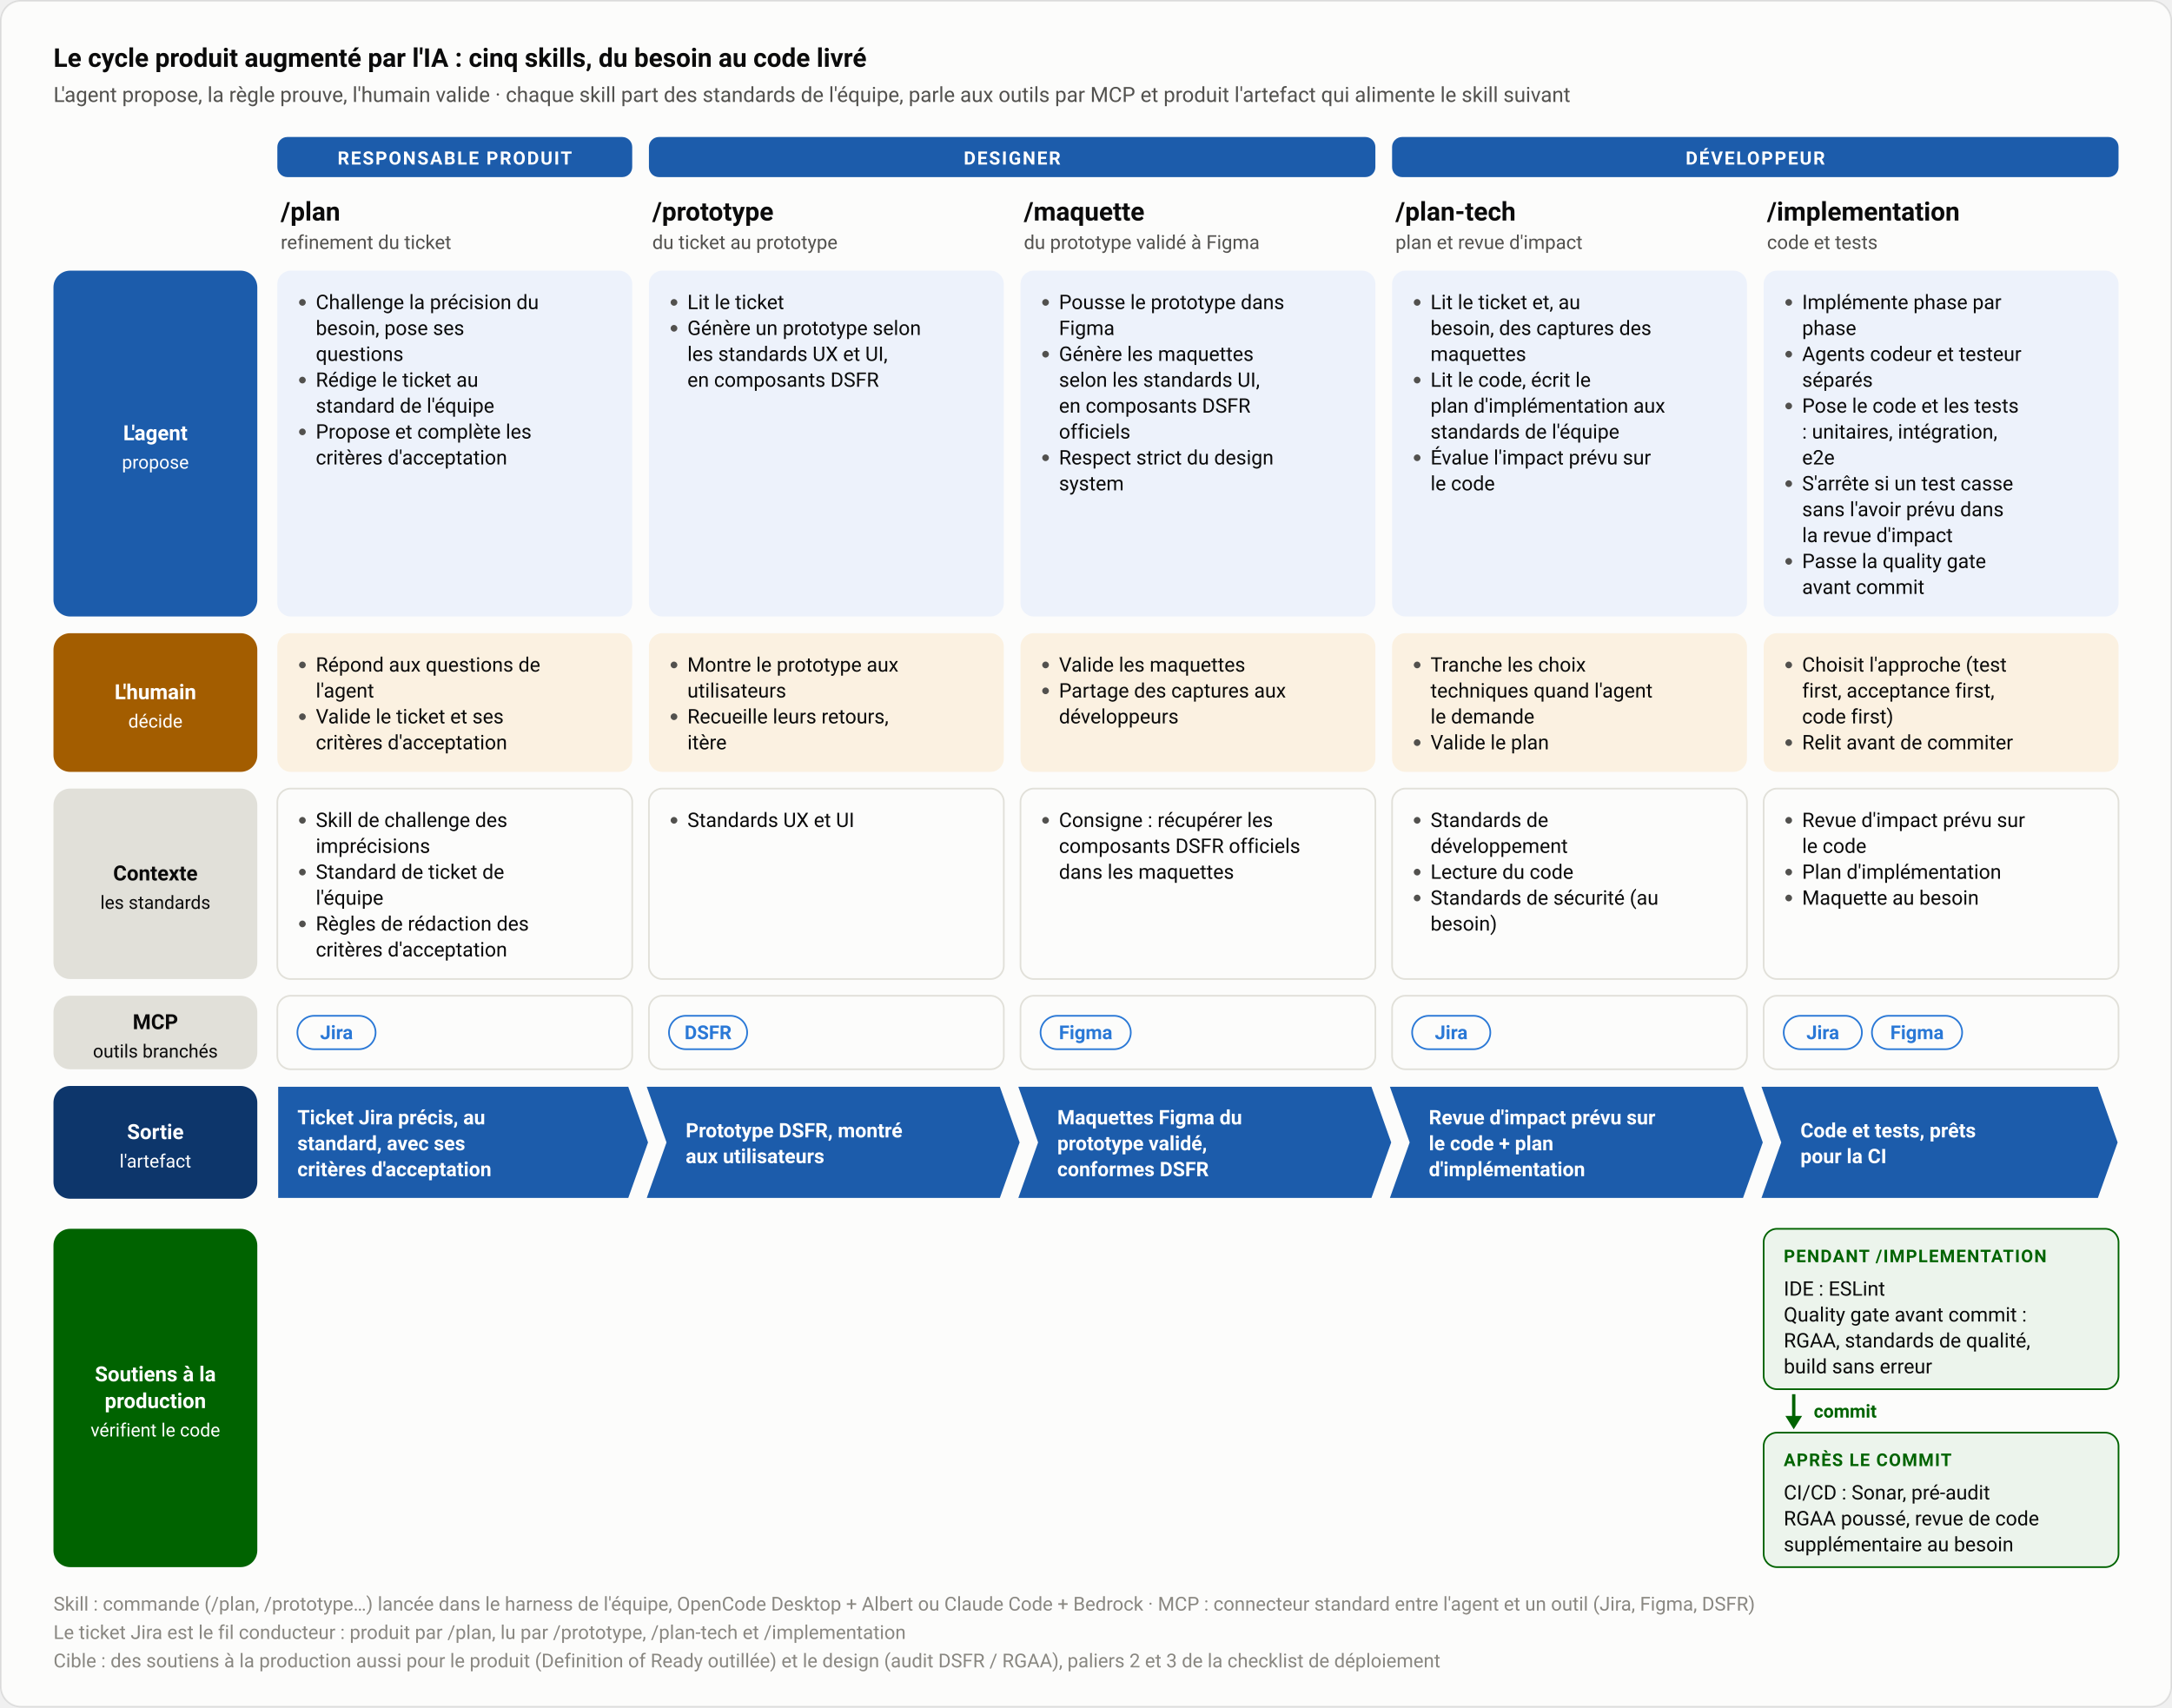
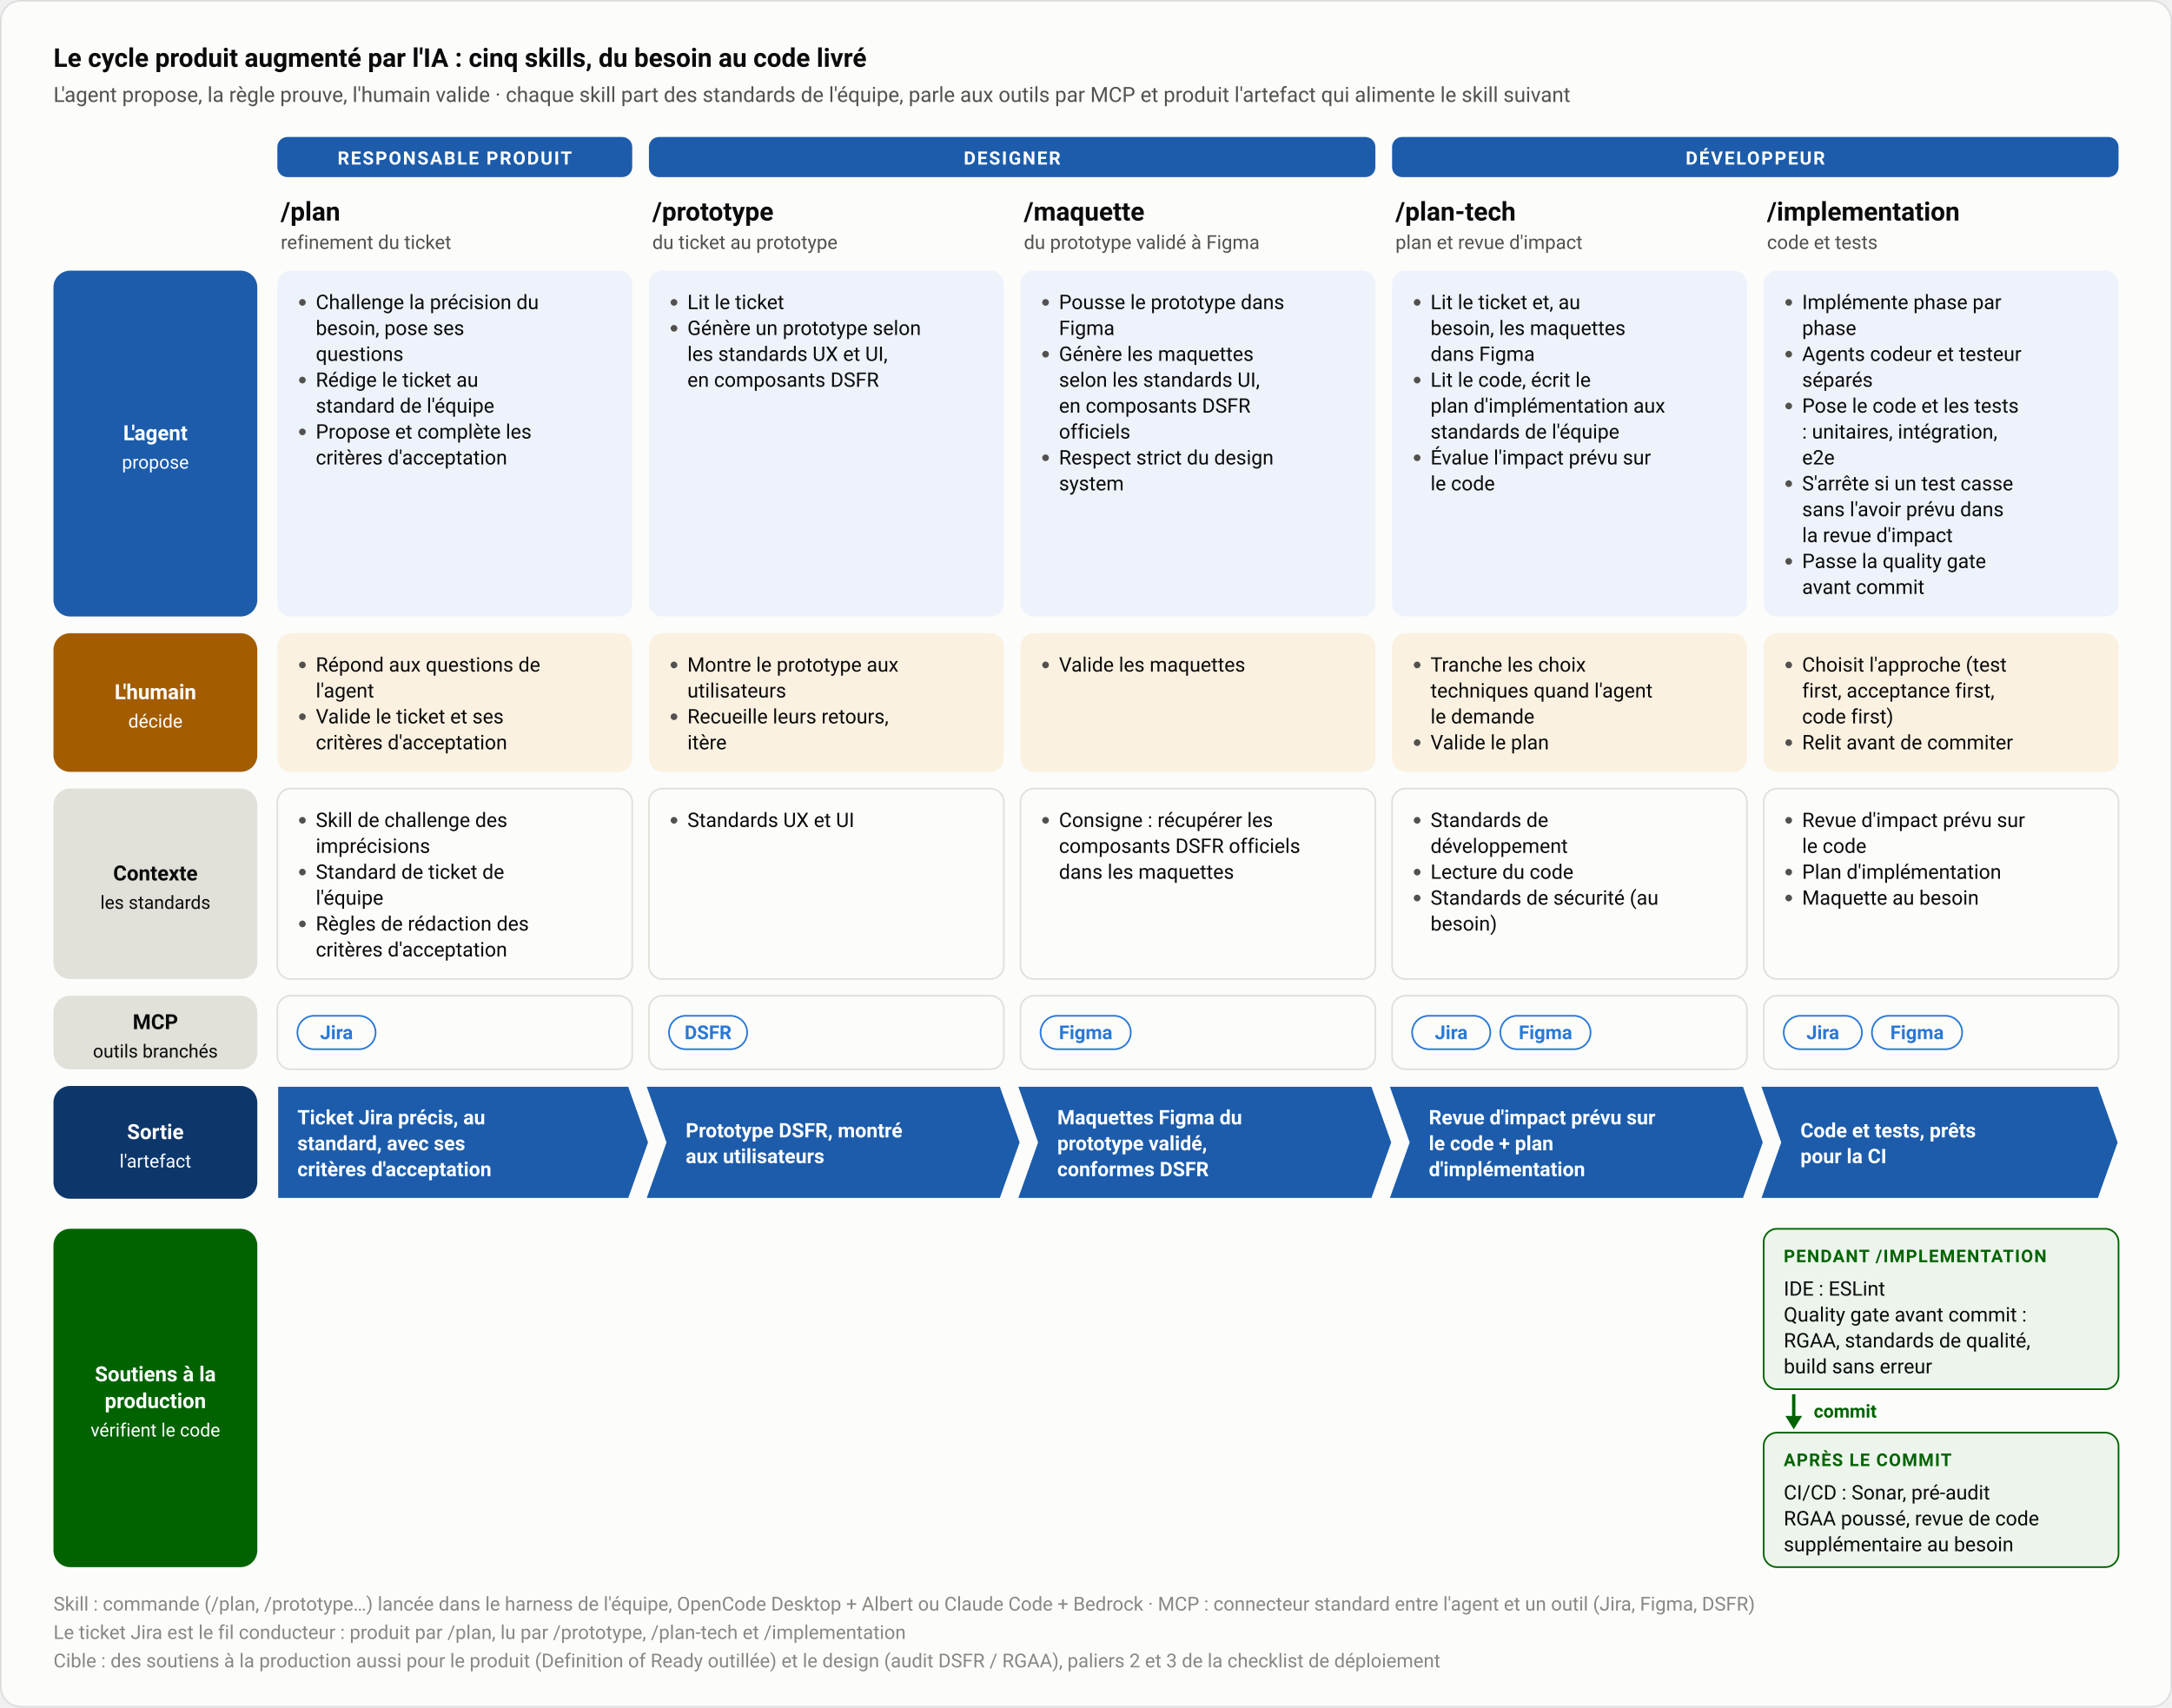
<svg xmlns="http://www.w3.org/2000/svg" width="1300" height="1022.0" viewBox="0 0 1300 1022.0" font-family="-apple-system,'Segoe UI',system-ui,Roboto,'Helvetica Neue',Arial,sans-serif">
  <rect x="0.5" y="0.5" width="1299" height="1021.0" rx="12" fill="#fcfcfb" stroke="rgba(11,11,11,0.10)" />
  <text x="32.0" y="40.0" font-size="15.5" fill="#0b0b0b" font-weight="600" text-anchor="start">Le cycle produit augmenté par l'IA : cinq skills, du besoin au code livré</text>
  <text x="32.0" y="61.0" font-size="12.5" fill="#52514e" font-weight="normal" text-anchor="start">L'agent propose, la règle prouve, l'humain valide · chaque skill part des standards de l'équipe, parle aux outils par MCP et produit l'artefact qui alimente le skill suivant</text>
  <rect x="166.0" y="82.0" width="212.4" height="24.0" rx="6" fill="#1c5cab" />
  <text x="272.2" y="98.5" font-size="11" fill="#ffffff" font-weight="600" text-anchor="middle" letter-spacing="0.08em">RESPONSABLE PRODUIT</text>
  <rect x="388.4" y="82.0" width="434.8" height="24.0" rx="6" fill="#1c5cab" />
  <text x="605.8" y="98.5" font-size="11" fill="#ffffff" font-weight="600" text-anchor="middle" letter-spacing="0.08em">DESIGNER</text>
  <rect x="833.2" y="82.0" width="434.8" height="24.0" rx="6" fill="#1c5cab" />
  <text x="1050.6" y="98.5" font-size="11" fill="#ffffff" font-weight="600" text-anchor="middle" letter-spacing="0.08em">DÉVELOPPEUR</text>
  <text x="168.0" y="132.0" font-size="15.5" fill="#0b0b0b" font-weight="600" text-anchor="start">/plan</text>
  <text x="168.0" y="149.0" font-size="11.5" fill="#52514e" font-weight="normal" text-anchor="start">refinement du ticket</text>
  <text x="390.4" y="132.0" font-size="15.5" fill="#0b0b0b" font-weight="600" text-anchor="start">/prototype</text>
  <text x="390.4" y="149.0" font-size="11.5" fill="#52514e" font-weight="normal" text-anchor="start">du ticket au prototype</text>
  <text x="612.8" y="132.0" font-size="15.5" fill="#0b0b0b" font-weight="600" text-anchor="start">/maquette</text>
  <text x="612.8" y="149.0" font-size="11.5" fill="#52514e" font-weight="normal" text-anchor="start">du prototype validé à Figma</text>
  <text x="835.2" y="132.0" font-size="15.5" fill="#0b0b0b" font-weight="600" text-anchor="start">/plan-tech</text>
  <text x="835.2" y="149.0" font-size="11.5" fill="#52514e" font-weight="normal" text-anchor="start">plan et revue d'impact</text>
  <text x="1057.6" y="132.0" font-size="15.5" fill="#0b0b0b" font-weight="600" text-anchor="start">/implementation</text>
  <text x="1057.6" y="149.0" font-size="11.5" fill="#52514e" font-weight="normal" text-anchor="start">code et tests</text>
  <rect x="32.0" y="162.0" width="122.0" height="207.0" rx="10" fill="#1c5cab" />
  <text x="93.0" y="263.5" font-size="12.5" fill="#ffffff" font-weight="600" text-anchor="middle">L'agent</text>
  <text x="93.0" y="280.5" font-size="11" fill="#ffffff" font-weight="normal" text-anchor="middle">propose</text>
  <rect x="166.0" y="162.0" width="212.4" height="207.0" rx="8" fill="#edf2fb" />
  <circle cx="181.0" cy="181.0" r="2" fill="#52514e" />
  <text x="189.0" y="185.0" font-size="12" fill="#0b0b0b" font-weight="normal" text-anchor="start">Challenge la précision du</text>
  <text x="189.0" y="200.5" font-size="12" fill="#0b0b0b" font-weight="normal" text-anchor="start">besoin, pose ses</text>
  <text x="189.0" y="216.0" font-size="12" fill="#0b0b0b" font-weight="normal" text-anchor="start">questions</text>
  <circle cx="181.0" cy="227.5" r="2" fill="#52514e" />
  <text x="189.0" y="231.5" font-size="12" fill="#0b0b0b" font-weight="normal" text-anchor="start">Rédige le ticket au</text>
  <text x="189.0" y="247.0" font-size="12" fill="#0b0b0b" font-weight="normal" text-anchor="start">standard de l'équipe</text>
  <circle cx="181.0" cy="258.5" r="2" fill="#52514e" />
  <text x="189.0" y="262.5" font-size="12" fill="#0b0b0b" font-weight="normal" text-anchor="start">Propose et complète les</text>
  <text x="189.0" y="278.0" font-size="12" fill="#0b0b0b" font-weight="normal" text-anchor="start">critères d'acceptation</text>
  <rect x="388.4" y="162.0" width="212.4" height="207.0" rx="8" fill="#edf2fb" />
  <circle cx="403.4" cy="181.0" r="2" fill="#52514e" />
  <text x="411.4" y="185.0" font-size="12" fill="#0b0b0b" font-weight="normal" text-anchor="start">Lit le ticket</text>
  <circle cx="403.4" cy="196.5" r="2" fill="#52514e" />
  <text x="411.4" y="200.5" font-size="12" fill="#0b0b0b" font-weight="normal" text-anchor="start">Génère un prototype selon</text>
  <text x="411.4" y="216.0" font-size="12" fill="#0b0b0b" font-weight="normal" text-anchor="start">les standards UX et UI,</text>
  <text x="411.4" y="231.5" font-size="12" fill="#0b0b0b" font-weight="normal" text-anchor="start">en composants DSFR</text>
  <rect x="610.8" y="162.0" width="212.4" height="207.0" rx="8" fill="#edf2fb" />
  <circle cx="625.8" cy="181.0" r="2" fill="#52514e" />
  <text x="633.8" y="185.0" font-size="12" fill="#0b0b0b" font-weight="normal" text-anchor="start">Pousse le prototype dans</text>
  <text x="633.8" y="200.5" font-size="12" fill="#0b0b0b" font-weight="normal" text-anchor="start">Figma</text>
  <circle cx="625.8" cy="212.0" r="2" fill="#52514e" />
  <text x="633.8" y="216.0" font-size="12" fill="#0b0b0b" font-weight="normal" text-anchor="start">Génère les maquettes</text>
  <text x="633.8" y="231.5" font-size="12" fill="#0b0b0b" font-weight="normal" text-anchor="start">selon les standards UI,</text>
  <text x="633.8" y="247.0" font-size="12" fill="#0b0b0b" font-weight="normal" text-anchor="start">en composants DSFR</text>
  <text x="633.8" y="262.5" font-size="12" fill="#0b0b0b" font-weight="normal" text-anchor="start">officiels</text>
  <circle cx="625.8" cy="274.0" r="2" fill="#52514e" />
  <text x="633.8" y="278.0" font-size="12" fill="#0b0b0b" font-weight="normal" text-anchor="start">Respect strict du design</text>
  <text x="633.8" y="293.5" font-size="12" fill="#0b0b0b" font-weight="normal" text-anchor="start">system</text>
  <rect x="833.2" y="162.0" width="212.4" height="207.0" rx="8" fill="#edf2fb" />
  <circle cx="848.2" cy="181.0" r="2" fill="#52514e" />
  <text x="856.2" y="185.0" font-size="12" fill="#0b0b0b" font-weight="normal" text-anchor="start">Lit le ticket et, au</text>
-   <text x="856.2" y="200.5" font-size="12" fill="#0b0b0b" font-weight="normal" text-anchor="start">besoin, des captures des</text>
-   <text x="856.2" y="216.0" font-size="12" fill="#0b0b0b" font-weight="normal" text-anchor="start">maquettes</text>
+   <text x="856.2" y="200.5" font-size="12" fill="#0b0b0b" font-weight="normal" text-anchor="start">besoin, les maquettes</text>
+   <text x="856.2" y="216.0" font-size="12" fill="#0b0b0b" font-weight="normal" text-anchor="start">dans Figma</text>
  <circle cx="848.2" cy="227.5" r="2" fill="#52514e" />
  <text x="856.2" y="231.5" font-size="12" fill="#0b0b0b" font-weight="normal" text-anchor="start">Lit le code, écrit le</text>
  <text x="856.2" y="247.0" font-size="12" fill="#0b0b0b" font-weight="normal" text-anchor="start">plan d'implémentation aux</text>
  <text x="856.2" y="262.5" font-size="12" fill="#0b0b0b" font-weight="normal" text-anchor="start">standards de l'équipe</text>
  <circle cx="848.2" cy="274.0" r="2" fill="#52514e" />
  <text x="856.2" y="278.0" font-size="12" fill="#0b0b0b" font-weight="normal" text-anchor="start">Évalue l'impact prévu sur</text>
  <text x="856.2" y="293.5" font-size="12" fill="#0b0b0b" font-weight="normal" text-anchor="start">le code</text>
  <rect x="1055.6" y="162.0" width="212.4" height="207.0" rx="8" fill="#edf2fb" />
  <circle cx="1070.6" cy="181.0" r="2" fill="#52514e" />
  <text x="1078.6" y="185.0" font-size="12" fill="#0b0b0b" font-weight="normal" text-anchor="start">Implémente phase par</text>
  <text x="1078.6" y="200.5" font-size="12" fill="#0b0b0b" font-weight="normal" text-anchor="start">phase</text>
  <circle cx="1070.6" cy="212.0" r="2" fill="#52514e" />
  <text x="1078.6" y="216.0" font-size="12" fill="#0b0b0b" font-weight="normal" text-anchor="start">Agents codeur et testeur</text>
  <text x="1078.6" y="231.5" font-size="12" fill="#0b0b0b" font-weight="normal" text-anchor="start">séparés</text>
  <circle cx="1070.6" cy="243.0" r="2" fill="#52514e" />
  <text x="1078.6" y="247.0" font-size="12" fill="#0b0b0b" font-weight="normal" text-anchor="start">Pose le code et les tests</text>
  <text x="1078.6" y="262.5" font-size="12" fill="#0b0b0b" font-weight="normal" text-anchor="start">: unitaires, intégration,</text>
  <text x="1078.6" y="278.0" font-size="12" fill="#0b0b0b" font-weight="normal" text-anchor="start">e2e</text>
  <circle cx="1070.6" cy="289.5" r="2" fill="#52514e" />
  <text x="1078.6" y="293.5" font-size="12" fill="#0b0b0b" font-weight="normal" text-anchor="start">S'arrête si un test casse</text>
  <text x="1078.6" y="309.0" font-size="12" fill="#0b0b0b" font-weight="normal" text-anchor="start">sans l'avoir prévu dans</text>
  <text x="1078.6" y="324.5" font-size="12" fill="#0b0b0b" font-weight="normal" text-anchor="start">la revue d'impact</text>
  <circle cx="1070.6" cy="336.0" r="2" fill="#52514e" />
  <text x="1078.6" y="340.0" font-size="12" fill="#0b0b0b" font-weight="normal" text-anchor="start">Passe la quality gate</text>
  <text x="1078.6" y="355.5" font-size="12" fill="#0b0b0b" font-weight="normal" text-anchor="start">avant commit</text>
  <rect x="32.0" y="379.0" width="122.0" height="83.0" rx="10" fill="#a35d00" />
  <text x="93.0" y="418.5" font-size="12.5" fill="#ffffff" font-weight="600" text-anchor="middle">L'humain</text>
  <text x="93.0" y="435.5" font-size="11" fill="#ffffff" font-weight="normal" text-anchor="middle">décide</text>
  <rect x="166.0" y="379.0" width="212.4" height="83.0" rx="8" fill="#fbf1e1" />
  <circle cx="181.0" cy="398.0" r="2" fill="#52514e" />
  <text x="189.0" y="402.0" font-size="12" fill="#0b0b0b" font-weight="normal" text-anchor="start">Répond aux questions de</text>
  <text x="189.0" y="417.5" font-size="12" fill="#0b0b0b" font-weight="normal" text-anchor="start">l'agent</text>
  <circle cx="181.0" cy="429.0" r="2" fill="#52514e" />
  <text x="189.0" y="433.0" font-size="12" fill="#0b0b0b" font-weight="normal" text-anchor="start">Valide le ticket et ses</text>
  <text x="189.0" y="448.5" font-size="12" fill="#0b0b0b" font-weight="normal" text-anchor="start">critères d'acceptation</text>
  <rect x="388.4" y="379.0" width="212.4" height="83.0" rx="8" fill="#fbf1e1" />
  <circle cx="403.4" cy="398.0" r="2" fill="#52514e" />
  <text x="411.4" y="402.0" font-size="12" fill="#0b0b0b" font-weight="normal" text-anchor="start">Montre le prototype aux</text>
  <text x="411.4" y="417.5" font-size="12" fill="#0b0b0b" font-weight="normal" text-anchor="start">utilisateurs</text>
  <circle cx="403.4" cy="429.0" r="2" fill="#52514e" />
  <text x="411.4" y="433.0" font-size="12" fill="#0b0b0b" font-weight="normal" text-anchor="start">Recueille leurs retours,</text>
  <text x="411.4" y="448.5" font-size="12" fill="#0b0b0b" font-weight="normal" text-anchor="start">itère</text>
  <rect x="610.8" y="379.0" width="212.4" height="83.0" rx="8" fill="#fbf1e1" />
  <circle cx="625.8" cy="398.0" r="2" fill="#52514e" />
  <text x="633.8" y="402.0" font-size="12" fill="#0b0b0b" font-weight="normal" text-anchor="start">Valide les maquettes</text>
-   <circle cx="625.8" cy="413.5" r="2" fill="#52514e" />
-   <text x="633.8" y="417.5" font-size="12" fill="#0b0b0b" font-weight="normal" text-anchor="start">Partage des captures aux</text>
-   <text x="633.8" y="433.0" font-size="12" fill="#0b0b0b" font-weight="normal" text-anchor="start">développeurs</text>
  <rect x="833.2" y="379.0" width="212.4" height="83.0" rx="8" fill="#fbf1e1" />
  <circle cx="848.2" cy="398.0" r="2" fill="#52514e" />
  <text x="856.2" y="402.0" font-size="12" fill="#0b0b0b" font-weight="normal" text-anchor="start">Tranche les choix</text>
  <text x="856.2" y="417.5" font-size="12" fill="#0b0b0b" font-weight="normal" text-anchor="start">techniques quand l'agent</text>
  <text x="856.2" y="433.0" font-size="12" fill="#0b0b0b" font-weight="normal" text-anchor="start">le demande</text>
  <circle cx="848.2" cy="444.5" r="2" fill="#52514e" />
  <text x="856.2" y="448.5" font-size="12" fill="#0b0b0b" font-weight="normal" text-anchor="start">Valide le plan</text>
  <rect x="1055.6" y="379.0" width="212.4" height="83.0" rx="8" fill="#fbf1e1" />
  <circle cx="1070.6" cy="398.0" r="2" fill="#52514e" />
  <text x="1078.6" y="402.0" font-size="12" fill="#0b0b0b" font-weight="normal" text-anchor="start">Choisit l'approche (test</text>
  <text x="1078.6" y="417.5" font-size="12" fill="#0b0b0b" font-weight="normal" text-anchor="start">first, acceptance first,</text>
  <text x="1078.6" y="433.0" font-size="12" fill="#0b0b0b" font-weight="normal" text-anchor="start">code first)</text>
  <circle cx="1070.6" cy="444.5" r="2" fill="#52514e" />
  <text x="1078.6" y="448.5" font-size="12" fill="#0b0b0b" font-weight="normal" text-anchor="start">Relit avant de commiter</text>
  <rect x="32.0" y="472.0" width="122.0" height="114.0" rx="10" fill="#e1e0d9" />
  <text x="93.0" y="527.0" font-size="12.5" fill="#0b0b0b" font-weight="600" text-anchor="middle">Contexte</text>
  <text x="93.0" y="544.0" font-size="11" fill="#0b0b0b" font-weight="normal" text-anchor="middle">les standards</text>
  <rect x="166.0" y="472.0" width="212.4" height="114.0" rx="8" fill="#fcfcfb" stroke="#e1e0d9" stroke-width="1" />
  <circle cx="181.0" cy="491.0" r="2" fill="#52514e" />
  <text x="189.0" y="495.0" font-size="12" fill="#0b0b0b" font-weight="normal" text-anchor="start">Skill de challenge des</text>
  <text x="189.0" y="510.5" font-size="12" fill="#0b0b0b" font-weight="normal" text-anchor="start">imprécisions</text>
  <circle cx="181.0" cy="522.0" r="2" fill="#52514e" />
  <text x="189.0" y="526.0" font-size="12" fill="#0b0b0b" font-weight="normal" text-anchor="start">Standard de ticket de</text>
  <text x="189.0" y="541.5" font-size="12" fill="#0b0b0b" font-weight="normal" text-anchor="start">l'équipe</text>
  <circle cx="181.0" cy="553.0" r="2" fill="#52514e" />
  <text x="189.0" y="557.0" font-size="12" fill="#0b0b0b" font-weight="normal" text-anchor="start">Règles de rédaction des</text>
  <text x="189.0" y="572.5" font-size="12" fill="#0b0b0b" font-weight="normal" text-anchor="start">critères d'acceptation</text>
  <rect x="388.4" y="472.0" width="212.4" height="114.0" rx="8" fill="#fcfcfb" stroke="#e1e0d9" stroke-width="1" />
  <circle cx="403.4" cy="491.0" r="2" fill="#52514e" />
  <text x="411.4" y="495.0" font-size="12" fill="#0b0b0b" font-weight="normal" text-anchor="start">Standards UX et UI</text>
  <rect x="610.8" y="472.0" width="212.4" height="114.0" rx="8" fill="#fcfcfb" stroke="#e1e0d9" stroke-width="1" />
  <circle cx="625.8" cy="491.0" r="2" fill="#52514e" />
  <text x="633.8" y="495.0" font-size="12" fill="#0b0b0b" font-weight="normal" text-anchor="start">Consigne : récupérer les</text>
  <text x="633.8" y="510.5" font-size="12" fill="#0b0b0b" font-weight="normal" text-anchor="start">composants DSFR officiels</text>
  <text x="633.8" y="526.0" font-size="12" fill="#0b0b0b" font-weight="normal" text-anchor="start">dans les maquettes</text>
  <rect x="833.2" y="472.0" width="212.4" height="114.0" rx="8" fill="#fcfcfb" stroke="#e1e0d9" stroke-width="1" />
  <circle cx="848.2" cy="491.0" r="2" fill="#52514e" />
  <text x="856.2" y="495.0" font-size="12" fill="#0b0b0b" font-weight="normal" text-anchor="start">Standards de</text>
  <text x="856.2" y="510.5" font-size="12" fill="#0b0b0b" font-weight="normal" text-anchor="start">développement</text>
  <circle cx="848.2" cy="522.0" r="2" fill="#52514e" />
  <text x="856.2" y="526.0" font-size="12" fill="#0b0b0b" font-weight="normal" text-anchor="start">Lecture du code</text>
  <circle cx="848.2" cy="537.5" r="2" fill="#52514e" />
  <text x="856.2" y="541.5" font-size="12" fill="#0b0b0b" font-weight="normal" text-anchor="start">Standards de sécurité (au</text>
  <text x="856.2" y="557.0" font-size="12" fill="#0b0b0b" font-weight="normal" text-anchor="start">besoin)</text>
  <rect x="1055.6" y="472.0" width="212.4" height="114.0" rx="8" fill="#fcfcfb" stroke="#e1e0d9" stroke-width="1" />
  <circle cx="1070.6" cy="491.0" r="2" fill="#52514e" />
  <text x="1078.6" y="495.0" font-size="12" fill="#0b0b0b" font-weight="normal" text-anchor="start">Revue d'impact prévu sur</text>
  <text x="1078.6" y="510.5" font-size="12" fill="#0b0b0b" font-weight="normal" text-anchor="start">le code</text>
  <circle cx="1070.6" cy="522.0" r="2" fill="#52514e" />
  <text x="1078.6" y="526.0" font-size="12" fill="#0b0b0b" font-weight="normal" text-anchor="start">Plan d'implémentation</text>
  <circle cx="1070.6" cy="537.5" r="2" fill="#52514e" />
  <text x="1078.6" y="541.5" font-size="12" fill="#0b0b0b" font-weight="normal" text-anchor="start">Maquette au besoin</text>
  <rect x="32.0" y="596.0" width="122.0" height="44.0" rx="10" fill="#e1e0d9" />
  <text x="93.0" y="616.0" font-size="12.5" fill="#0b0b0b" font-weight="600" text-anchor="middle">MCP</text>
  <text x="93.0" y="633.0" font-size="11" fill="#0b0b0b" font-weight="normal" text-anchor="middle">outils branchés</text>
  <rect x="166.0" y="596.0" width="212.4" height="44.0" rx="8" fill="#fcfcfb" stroke="#e1e0d9" stroke-width="1" />
  <rect x="178.0" y="608.0" width="46.8" height="20.0" rx="10" fill="#fcfcfb" stroke="#2a78d6" stroke-width="1" />
  <text x="201.4" y="622.0" font-size="11.5" fill="#2a78d6" font-weight="600" text-anchor="middle">Jira</text>
  <rect x="388.4" y="596.0" width="212.4" height="44.0" rx="8" fill="#fcfcfb" stroke="#e1e0d9" stroke-width="1" />
  <rect x="400.4" y="608.0" width="46.8" height="20.0" rx="10" fill="#fcfcfb" stroke="#2a78d6" stroke-width="1" />
  <text x="423.8" y="622.0" font-size="11.5" fill="#2a78d6" font-weight="600" text-anchor="middle">DSFR</text>
  <rect x="610.8" y="596.0" width="212.4" height="44.0" rx="8" fill="#fcfcfb" stroke="#e1e0d9" stroke-width="1" />
  <rect x="622.8" y="608.0" width="54.0" height="20.0" rx="10" fill="#fcfcfb" stroke="#2a78d6" stroke-width="1" />
  <text x="649.8" y="622.0" font-size="11.5" fill="#2a78d6" font-weight="600" text-anchor="middle">Figma</text>
  <rect x="833.2" y="596.0" width="212.4" height="44.0" rx="8" fill="#fcfcfb" stroke="#e1e0d9" stroke-width="1" />
  <rect x="845.2" y="608.0" width="46.8" height="20.0" rx="10" fill="#fcfcfb" stroke="#2a78d6" stroke-width="1" />
  <text x="868.6" y="622.0" font-size="11.5" fill="#2a78d6" font-weight="600" text-anchor="middle">Jira</text>
+   <rect x="898.0" y="608.0" width="54.0" height="20.0" rx="10" fill="#fcfcfb" stroke="#2a78d6" stroke-width="1" />
+   <text x="925.0" y="622.0" font-size="11.5" fill="#2a78d6" font-weight="600" text-anchor="middle">Figma</text>
  <rect x="1055.6" y="596.0" width="212.4" height="44.0" rx="8" fill="#fcfcfb" stroke="#e1e0d9" stroke-width="1" />
  <rect x="1067.6" y="608.0" width="46.8" height="20.0" rx="10" fill="#fcfcfb" stroke="#2a78d6" stroke-width="1" />
  <text x="1091.0" y="622.0" font-size="11.5" fill="#2a78d6" font-weight="600" text-anchor="middle">Jira</text>
  <rect x="1120.4" y="608.0" width="54.0" height="20.0" rx="10" fill="#fcfcfb" stroke="#2a78d6" stroke-width="1" />
  <text x="1147.4" y="622.0" font-size="11.5" fill="#2a78d6" font-weight="600" text-anchor="middle">Figma</text>
  <rect x="32.0" y="650.0" width="122.0" height="67.5" rx="10" fill="#0d366b" />
  <text x="93.0" y="681.8" font-size="12.5" fill="#ffffff" font-weight="600" text-anchor="middle">Sortie</text>
  <text x="93.0" y="698.8" font-size="11" fill="#ffffff" font-weight="normal" text-anchor="middle">l'artefact</text>
  <path d="M166.0,650.0 L376.4,650.0 L388.4,683.8 L376.4,717.5 L166.0,717.5 Z" fill="#1c5cab" stroke="#fcfcfb" stroke-width="1" />
  <text x="178.0" y="673.0" font-size="12" fill="#ffffff" font-weight="600" text-anchor="start">Ticket Jira précis, au</text>
  <text x="178.0" y="688.5" font-size="12" fill="#ffffff" font-weight="600" text-anchor="start">standard, avec ses</text>
  <text x="178.0" y="704.0" font-size="12" fill="#ffffff" font-weight="600" text-anchor="start">critères d'acceptation</text>
  <path d="M386.4,650.0 L598.8,650.0 L610.8,683.8 L598.8,717.5 L386.4,717.5 L398.4,683.8 Z" fill="#1c5cab" stroke="#fcfcfb" stroke-width="1" />
  <text x="410.4" y="680.8" font-size="12" fill="#ffffff" font-weight="600" text-anchor="start">Prototype DSFR, montré</text>
  <text x="410.4" y="696.2" font-size="12" fill="#ffffff" font-weight="600" text-anchor="start">aux utilisateurs</text>
  <path d="M608.8,650.0 L821.2,650.0 L833.2,683.8 L821.2,717.5 L608.8,717.5 L620.8,683.8 Z" fill="#1c5cab" stroke="#fcfcfb" stroke-width="1" />
  <text x="632.8" y="673.0" font-size="12" fill="#ffffff" font-weight="600" text-anchor="start">Maquettes Figma du</text>
  <text x="632.8" y="688.5" font-size="12" fill="#ffffff" font-weight="600" text-anchor="start">prototype validé,</text>
  <text x="632.8" y="704.0" font-size="12" fill="#ffffff" font-weight="600" text-anchor="start">conformes DSFR</text>
  <path d="M831.2,650.0 L1043.6,650.0 L1055.6,683.8 L1043.6,717.5 L831.2,717.5 L843.2,683.8 Z" fill="#1c5cab" stroke="#fcfcfb" stroke-width="1" />
  <text x="855.2" y="673.0" font-size="12" fill="#ffffff" font-weight="600" text-anchor="start">Revue d'impact prévu sur</text>
  <text x="855.2" y="688.5" font-size="12" fill="#ffffff" font-weight="600" text-anchor="start">le code + plan</text>
  <text x="855.2" y="704.0" font-size="12" fill="#ffffff" font-weight="600" text-anchor="start">d'implémentation</text>
  <path d="M1053.6,650.0 L1256.0,650.0 L1268.0,683.8 L1256.0,717.5 L1053.6,717.5 L1065.6,683.8 Z" fill="#1c5cab" stroke="#fcfcfb" stroke-width="1" />
  <text x="1077.6" y="680.8" font-size="12" fill="#ffffff" font-weight="600" text-anchor="start">Code et tests, prêts</text>
  <text x="1077.6" y="696.2" font-size="12" fill="#ffffff" font-weight="600" text-anchor="start">pour la CI</text>
  <rect x="32.0" y="735.5" width="122.0" height="202.5" rx="10" fill="#006300" />
  <text x="93.0" y="826.8" font-size="12.5" fill="#ffffff" font-weight="600" text-anchor="middle">Soutiens à la</text>
  <text x="93.0" y="842.8" font-size="12.5" fill="#ffffff" font-weight="600" text-anchor="middle">production</text>
  <text x="93.0" y="859.8" font-size="11" fill="#ffffff" font-weight="normal" text-anchor="middle">vérifient le code</text>
  <rect x="1055.6" y="735.5" width="212.4" height="96.0" rx="8" fill="#ecf4ec" stroke="#006300" stroke-width="1" />
  <text x="1067.6" y="755.5" font-size="10.5" fill="#006300" font-weight="600" text-anchor="start" letter-spacing="0.06em">PENDANT /IMPLEMENTATION</text>
-   <text x="1067.6" y="775.5" font-size="12" fill="#0b0b0b" font-weight="normal" text-anchor="start">IDE : ESLint</text>
-   <text x="1067.6" y="791.0" font-size="12" fill="#0b0b0b" font-weight="normal" text-anchor="start">Quality gate avant commit :</text>
+   <text x="1067.6" y="775.5" font-size="12" fill="#0b0b0b" font-weight="normal" text-anchor="start">IDE : ESLint</text>
+   <text x="1067.6" y="791.0" font-size="12" fill="#0b0b0b" font-weight="normal" text-anchor="start">Quality gate avant commit :</text>
  <text x="1067.6" y="806.5" font-size="12" fill="#0b0b0b" font-weight="normal" text-anchor="start">RGAA, standards de qualité,</text>
  <text x="1067.6" y="822.0" font-size="12" fill="#0b0b0b" font-weight="normal" text-anchor="start">build sans erreur</text>
  <line x1="1073.6" y1="834.5" x2="1073.6" y2="848.5" stroke="#006300" stroke-width="2" />
  <path d="M1073.6,855.5 l-5,-8 h10 z" fill="#006300" />
  <text x="1085.6" y="848.5" font-size="11" fill="#006300" font-weight="600" text-anchor="start">commit</text>
  <rect x="1055.6" y="857.5" width="212.4" height="80.5" rx="8" fill="#ecf4ec" stroke="#006300" stroke-width="1" />
  <text x="1067.6" y="877.5" font-size="10.5" fill="#006300" font-weight="600" text-anchor="start" letter-spacing="0.06em">APRÈS LE COMMIT</text>
-   <text x="1067.6" y="897.5" font-size="12" fill="#0b0b0b" font-weight="normal" text-anchor="start">CI/CD : Sonar, pré-audit</text>
+   <text x="1067.6" y="897.5" font-size="12" fill="#0b0b0b" font-weight="normal" text-anchor="start">CI/CD : Sonar, pré-audit</text>
  <text x="1067.6" y="913.0" font-size="12" fill="#0b0b0b" font-weight="normal" text-anchor="start">RGAA poussé, revue de code</text>
  <text x="1067.6" y="928.5" font-size="12" fill="#0b0b0b" font-weight="normal" text-anchor="start">supplémentaire au besoin</text>
  <text x="32.0" y="964.0" font-size="11.5" fill="#898781" font-weight="normal" text-anchor="start">Skill : commande (/plan, /prototype…) lancée dans le harness de l'équipe, OpenCode Desktop + Albert ou Claude Code + Bedrock · MCP : connecteur standard entre l'agent et un outil (Jira, Figma, DSFR)</text>
  <text x="32.0" y="981.0" font-size="11.5" fill="#898781" font-weight="normal" text-anchor="start">Le ticket Jira est le fil conducteur : produit par /plan, lu par /prototype, /plan-tech et /implementation</text>
  <text x="32.0" y="998.0" font-size="11.5" fill="#898781" font-weight="normal" text-anchor="start">Cible : des soutiens à la production aussi pour le produit (Definition of Ready outillée) et le design (audit DSFR / RGAA), paliers 2 et 3 de la checklist de déploiement</text>
</svg>
